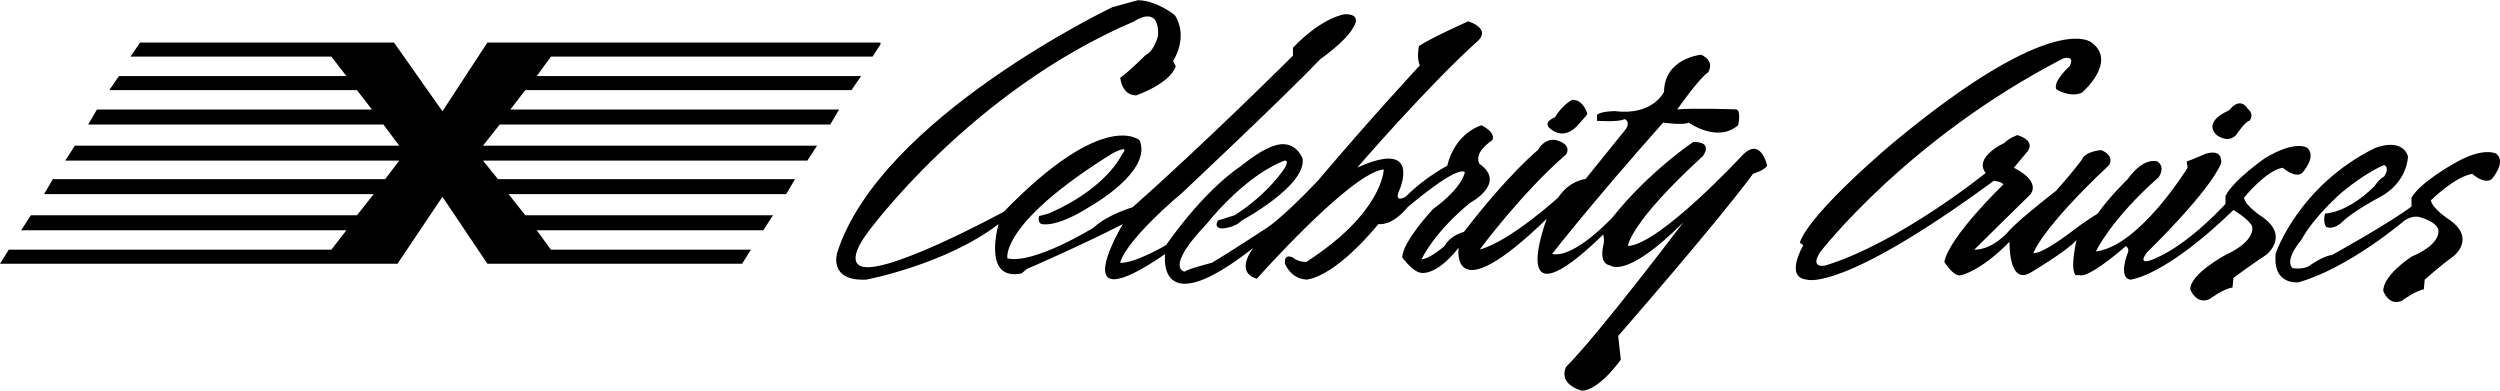
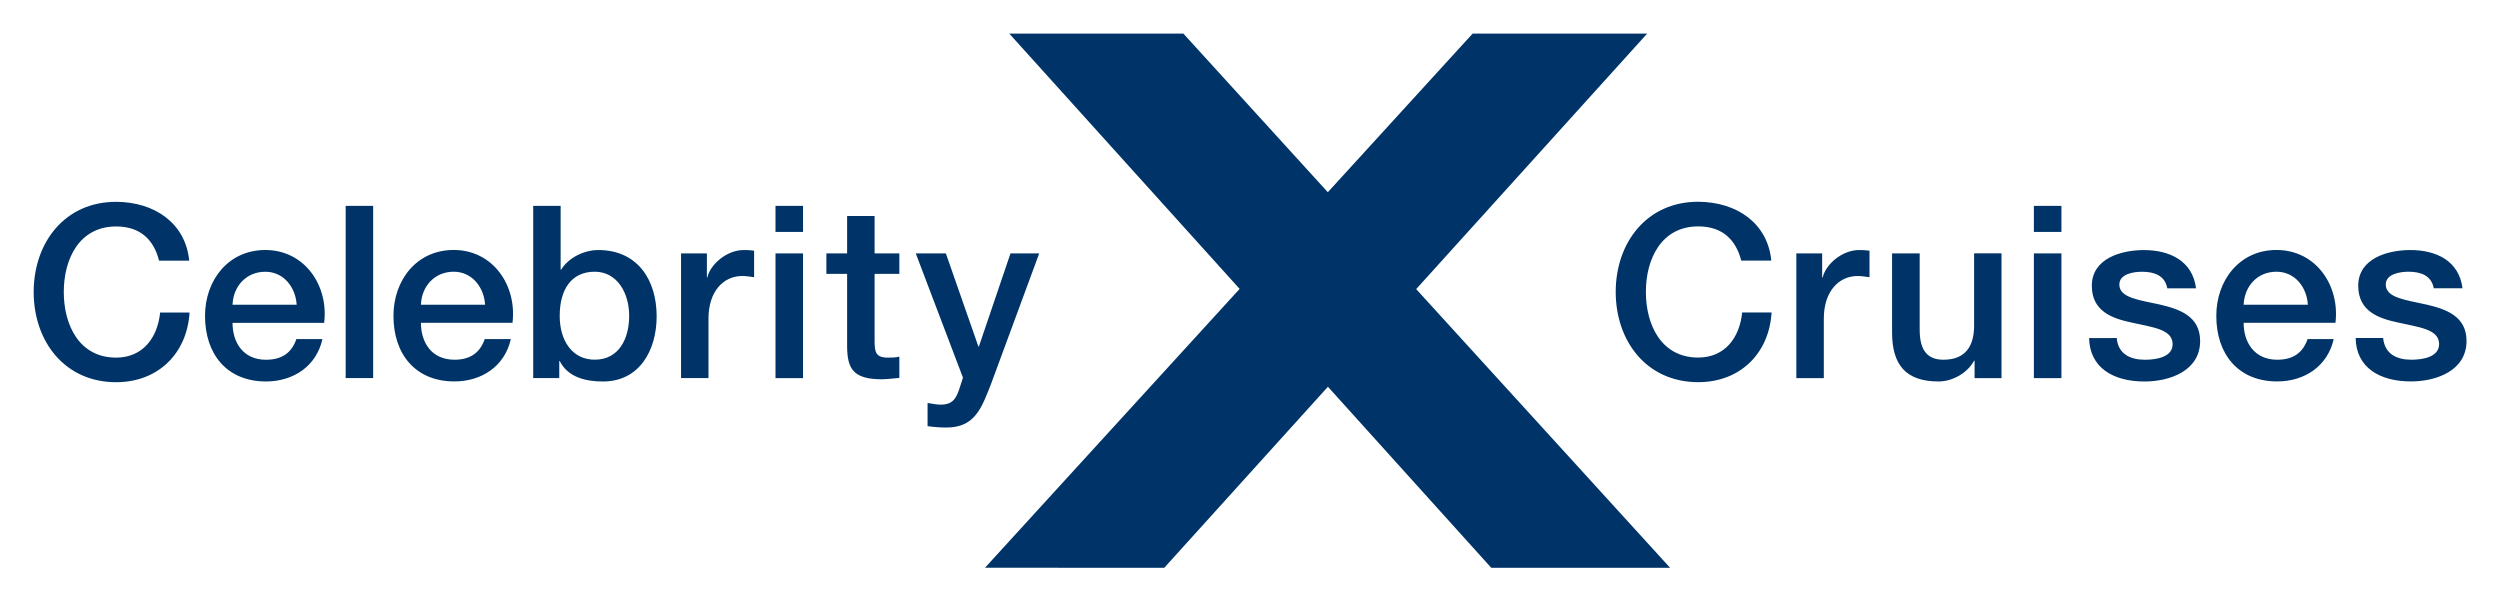
- <svg xmlns="http://www.w3.org/2000/svg" width="2500" height="391" viewBox="0 0 95.729 14.955">
-   <path d="M18.663 10.091h9.754l.338-.54h-7.661l-.54-.742h8.674l.371-.574h-9.484l-.641-.81h10.63l.338-.574H19.068l-.573-.709h12.42l.371-.573H18.495l.641-.81h12.656l.338-.574H19.541l.574-.743h12.488l.371-.539h-12.42l.54-.743h12.318l.304-.472V1.62H18.663l-1.721 2.632-1.856-2.632h-9.72l-.371.54h7.694l.575.743H4.556l-.371.539h9.483l.574.743H3.712l-.337.574h11.306l.607.81H2.868l-.371.573h12.791l-.54.709H2.024l-.336.574H14.31l-.642.81H1.181l-.371.574h12.454l-.575.742H.337l-.337.54h15.221l1.721-2.565zM43.875 2.092s-.621.622-.979.878c0 0 .05.667.607.675 0 0 1.288-.438 1.519-1.114l-.102-.203s.608-.906.067-1.755c0 0-.688-.565-1.417-.574l-.979.27s-8.872 4.228-10.529 9.383c0 0-.372 1.119 1.113 1.046 0 0 3.035-.573 5.062-2.126 0 0-.644 2.199.878 1.89l.202-.169s2.028-.875 3.679-1.721c0 0-2.327 3.859 1.62 1.147 0 0-.379 2.712 3.375-.236 0 0-.74.919.135 1.181 0 0 3.615-4.076 4.86-4.185 0 0-.016 1.647-2.97 3.544 0 0-.306.01-.507-.169 0 0-.353-.19-.304.236 0 0 .197.558.811.607 0 0 .986.012 2.767-2.126 0 0 .495.107 1.114-.642 0 0 1.841-1.588 2.193-1.35 0 0-.044.562-1.215 1.417 0 0-1.167 1.235-1.181 1.856 0 0 .321.425.573.54 0 0 .548.377 1.587-.911 0 0-.363 2.518 3.375-1.114 0 0-1.646 4.308 2.159.607 0 0 .069.195 0 .439 0 0-.177.679.271.742 0 0 .599.552 2.801-1.654 0 0-3.248 4.296-4.488 5.535 0 0-.359.607.573.911 0 0 .544.126 1.519-1.181l-.101-.911s3.862-4.424 5.164-6.21c0 0 .42-.121.541-.304 0 0-.243-1.171-.979-.372 0 0-3.139 3.383-4.354 3.443 0 0 .047-.859 2.869-3.443 0 0 .438-.553-.372-.54 0 0-1.713 1.155-3.071 2.868 0 0-1.472 1.608-2.329 1.418 0 0 1.473-1.901 4.252-5.029 0 0 .788.114.979 0 0 0 1.101.791 1.89.101 0 0 .134-.541-.067-.607 0 0-1.645-.056-2.262 0 0 0 .863-1.225 1.182-1.418 0 0 .297-.422-.27-.675 0 0-1.402.13-1.418 1.418 0 0-.414.926-1.89.742 0 0-.493 0-.676.135v.236s.859.059 1.047-.067c0 0 .243.065.067.371l-1.553 1.924s-.609.046-1.046.709c0 0-1.839 1.674-3.004 1.991 0 0 1.596-2.163 3.308-3.645 0 0 .256-.363-.371-.54 0 0-.418-.13-.709.372 0 0-1.124.913-2.835 3.139 0 0-.503.111-.743.54 0 0-.56.494-.877.506 0 0 .44-.996 1.856-2.16 0 0 1.413-.742.371-1.484 0 0-.312-.365.473-.912 0 0 .2-.253-.405-.574 0 0-.994.259-1.316 1.553 0 0-.846.429-1.586 1.181 0 0-.49.293-.236-.27 0 0 .854-1.959-1.62-.844 0 0 2.658-3.083 4.59-4.826 0 0 .59-.44-.337-.776 0 0-1.38.612-1.891.945 0 0-.104.467.034.743 0 0-1.86 2-3.881 4.388 0 0-1.208 1.303-1.958 1.822 0 0-1.558 1.019-2.126 1.35 0 0-.877.222-1.047.337 0 0-.783-.115.844-1.822 0 0 1.356-1.737 2.835-2.363 0 0 .397-.236.169.203 0 0-.602.976-1.924 1.822l-.641.203s-.19.274.135.304c0 0 .475.001.776-.304 0 0 2.466-1.326 2.328-2.363 0 0-.23-.684-.944-.54-.378.082-.835.352-1.451.844 0 0-1.28.794-2.835 3.003 0 0-1.213.713-1.755.675 0 0 .081-.731 2.396-2.7 0 0 3.959-3.721 5.266-5.096 0 0 1.03-.716 1.282-1.249 0 0 .332-.481-.338-.472 0 0-.837.083-1.991 1.283v.304s-3.335 3.325-6.143 5.805c0 0-.976.288-1.484.776 0 0-2.29 1.418-3.308 1.181 0 0-.305-1.332 4.016-4.016 0 0 .724-.391.372.034 0 0-.571 1.298-2.802 2.261l-.371.102s-.074.258.102.304c0 0 .531.169 1.855-.675 0 0 2.397-1.339 1.891-2.531 0 0-1.338-1.237-5.198 2.734 0 0-4.906 2.672-5.569 2.025 0 0-.413-.214.371-1.249 0 0 3.921-5.394 10.192-8.066 0 0 .956-.679.912.54.002.002-.138.597-.47.744z" />
-   <path d="M59.299 4.86s.47.545 1.046 0c0 0 .408-.438.438-.506 0 0-.138-.548-.573-.54 0 0-.349.146-.675.675 0 0-.412.147-.236.371zM79.245 2.531s-.64.567-.507.877c0 0 .513.336.979.135 0 0 1.38-1.183.372-1.923 0 0-1.392-1.29-7.526 3.78 0 0-3.229 2.681-3.646 3.881l.135.101s-.734 1.236.135 1.316c0 0 1.299.519 7.154-3.78 0 0 .28.009.372.135 0 0-2.076 1.996-2.262 2.97 0 0 .37.594.642.506 0 0 .744-.143 1.856-1.282 0 0-.052 1.693.81 1.181 0 0 1.399-.826 1.755-1.249 0 0-.264 1.115-.033 1.35h.168s.248.181 1.755-1.113c0 0 .153.094.068.27 0 0-.375.932.101 1.013 0 0 1.276-.081 3.949-2.666 0 0 .556.325.709.607 0 0 .216.548-1.013 1.114 0 0-1.354.726-1.351 1.316 0 0 .227.609.743.372 0 0 .545-.408.877-.439l.034-.371s.833-.613 1.249-.877c0 0 .922-.705-.135-1.452 0 0-.649-.406-.708-.742 0 0 .843-1.048 1.485-1.147 0 0 .466.423.742.202 0 0 .6-.656.169-.979 0 0-.445-.277-1.586.405 0 0-1.212.84-1.519 1.451v.304s-1.493 1.668-2.869 2.16c0 0-.515.2-.135-.304 0 0 2.388-2.31 2.835-3.409 0 0 .106-.562-.574-.371 0 0-.52.225-.742.304l.034.236s-1.841 3.006-3.511 3.206c0 0 .562-1.215 2.396-2.835 0 0 .288-.363-.033-.607 0 0-.509-.217-1.148.675 0 0-.699.676-1.147 1.316 0 0-.659.421-.844.574 0 0-1.199.954-1.62.945 0 0 .282-.913 2.902-3.375 0 0 .24-.352-.304-.573 0 0-.609.037-.743.371 0 0-.327.449-.979 1.181 0 0-1.379 1.068-1.788 1.519 0 0-.605.748-1.351.742 0 0 1.576-1.562 2.093-2.059 0 0 .59-.473-.574-1.08l.507-.607s.381-.4-.372-.642c0 0-.309.104-.506.304 0 0-1.187.538-.709 1.147 0 0-3.291 2.666-6.142 3.544 0 0-.609.137-.203-.506 0 0 3.33-4.34 9.315-7.425.003 0 .475-.145.239.303z" />
-   <path d="M92.34 7.897V7.56c.335-.586 1.586-1.282 1.586-1.282 1.148-.688 1.654-.405 1.654-.405.416.317-.169.979-.169.979-.291.215-.742-.202-.742-.202-.656.094-1.587 1.012-1.587 1.012.055.328.709.743.709.743 1.052.738.135 1.417.135 1.417-.42.29-1.08.877-1.08.877l-.033.371c-.322.056-.844.439-.844.439-.493.216-.709-.372-.709-.372-.015-.611 1.08-1.316 1.08-1.316 1.258-.541 1.013-1.08 1.013-1.08-.124-.292-.709-.439-.709-.439s-.245-.083-.574.135c0 0-2.116 1.812-4.05 2.363 0 0-1.019.141-.877-1.114 0 0 .873-2.574 3.779-4.016 0 0 1.015-.449 1.283.304 0 0 .009 1-1.114 1.586 0 0-.999.521-1.417.945 0 0-.32.314-.608.168 0 0-.127-.177-.034-.506 0 0 .829.006 1.89-1.046 0 0 .185-.286.372-.372 0 0 .229-.33 0-.439 0 0-.648.247-1.62 1.046 0 0-1.058.908-1.553 1.823 0 0-.659.746-.338 1.08 0 0 .464.081.709-.135 0 0 .492-.337.81-.371 0 .001 2.266-1.257 3.038-1.856zM85.354 4.219s-1.028.402-.473.945c0 0 .413.334.742 0 0 0 .363-.542.507-.54 0 0 .226-.233-.067-.472-.001-.001-.261-.5-.709.067z" />
+ <svg xmlns="http://www.w3.org/2000/svg" version="1.1" viewBox="0 0 74.24 17.86">
+   <path d="m29.25 16.86 7.562-8.281-6.841-7.582h5.17l4.29 4.711 4.301-4.711h5.183l-6.86 7.588 7.54 8.276h-5.311l-4.85-5.376-4.86 5.376zm-24.526-9.119c-0.149-0.589-0.527-1.016-1.275-1.016-1.095 0-1.555 0.965-1.555 1.946 0 0.983 0.46 1.949 1.555 1.949 0.794 0 1.232-0.595 1.306-1.339h0.874c-0.074 1.221-0.94 2.069-2.18 2.069-1.531 0-2.449-1.216-2.449-2.679 0-1.46 0.917-2.678 2.449-2.678 1.154 0.007 2.062 0.642 2.17 1.748z" fill="#003468" />
+   <path d="m8.81 9.05c-0.031-0.514-0.381-0.98-0.932-0.98-0.564 0-0.953 0.43-0.973 0.98zm-1.905 0.537c0 0.583 0.315 1.096 0.994 1.096 0.474 0 0.762-0.207 0.902-0.614h0.774c-0.179 0.807-0.865 1.259-1.676 1.259-1.161 0-1.811-0.811-1.811-1.948 0-1.055 0.69-1.956 1.79-1.956 1.167 0 1.885 1.054 1.748 2.163zm3.36 1.641h0.816v-5.115h-0.816zm4.14-2.179c-0.03-0.514-0.383-0.98-0.932-0.98-0.564 0-0.954 0.43-0.973 0.98zm-1.905 0.537c0 0.583 0.315 1.096 0.996 1.096 0.471 0 0.757-0.207 0.9-0.614h0.774c-0.181 0.807-0.865 1.259-1.674 1.259-1.161 0-1.812-0.811-1.812-1.948 0-1.055 0.686-1.956 1.789-1.956 1.167 0 1.881 1.054 1.746 2.163zm5.16-1.517c-0.689 0-1.039 0.524-1.039 1.311 0 0.745 0.379 1.301 1.039 1.301 0.744 0 1.024-0.659 1.024-1.301 0-0.675-0.352-1.311-1.024-1.311zm-1.826-1.956h0.815v1.893h0.016c0.221-0.359 0.686-0.581 1.101-0.581 1.169 0 1.734 0.89 1.734 1.969 0 0.996-0.501 1.935-1.596 1.935-0.502 0-1.038-0.121-1.282-0.608h-0.014v0.507h-0.774zm4.39 1.411h0.768v0.715h0.012c0.092-0.394 0.581-0.814 1.081-0.814 0.186 0 0.238 0.014 0.309 0.02v0.787c-0.115-0.015-0.237-0.036-0.351-0.036-0.559 0-1.004 0.453-1.004 1.268v1.764h-0.815zm2.805 5e-5h0.818v3.704h-0.818zm0-1.411h0.818v0.774h-0.818zm1.511 1.411h0.616v-1.11h0.816v1.11h0.735v0.608h-0.735v1.978c0 0.336 0.025 0.51 0.394 0.51 0.114 0 0.229 0 0.341-0.03v0.632c-0.179 0.013-0.35 0.041-0.529 0.041-0.853 0-1.01-0.331-1.022-0.945v-2.186h-0.616zm2.654 0h0.894l0.966 2.765h0.015l0.939-2.765h0.853l-1.441 3.904c-0.266 0.666-0.46 1.268-1.311 1.268-0.191 0-0.379-0.015-0.564-0.041v-0.689c0.13 0.02 0.258 0.05 0.386 0.05 0.38 0 0.471-0.201 0.574-0.517l0.091-0.285zm24.514 0.215c-0.152-0.589-0.53-1.016-1.278-1.016-1.094 0-1.554 0.965-1.554 1.946 0 0.983 0.46 1.949 1.554 1.949 0.795 0 1.232-0.595 1.305-1.339h0.874c-0.074 1.222-0.938 2.07-2.179 2.07-1.531 0-2.45-1.218-2.45-2.68 0-1.46 0.919-2.678 2.45-2.678 1.155 7e-3 2.062 0.642 2.171 1.748zm1.636-0.215h0.767v0.715h0.015c0.092-0.394 0.581-0.814 1.081-0.814 0.188 0 0.237 0.014 0.31 0.02v0.787c-0.12-0.015-0.237-0.036-0.352-0.036-0.557 0-1.005 0.453-1.005 1.268v1.764h-0.816zm6.093 3.704h-0.8v-0.516h-0.014c-0.203 0.37-0.645 0.616-1.055 0.616-0.966 0-1.381-0.487-1.381-1.455v-2.349h0.82v2.271c0 0.65 0.264 0.887 0.706 0.887 0.68 0 0.91-0.438 0.91-1.01v-2.149h0.814zm0.961-3.704h0.818v3.704h-0.818zm0-1.411h0.818v0.774h-0.818zm2.46 3.925c0.041 0.472 0.399 0.645 0.835 0.645 0.307 0 0.848-0.064 0.824-0.487-0.021-0.427-0.616-0.479-1.21-0.616-0.599-0.126-1.188-0.343-1.188-1.094 0-0.811 0.873-1.06 1.545-1.06 0.76 0 1.446 0.314 1.55 1.136h-0.854c-0.07-0.385-0.394-0.492-0.752-0.492-0.236 0-0.672 0.059-0.672 0.38 0 0.4 0.601 0.458 1.204 0.594 0.593 0.138 1.195 0.35 1.195 1.083 0 0.879-0.89 1.202-1.653 1.202-0.934 0-1.627-0.415-1.644-1.29zm5.676-0.989c-0.028-0.514-0.38-0.98-0.932-0.98-0.568 0-0.951 0.43-0.975 0.98zm-1.907 0.537c0 0.582 0.319 1.096 0.998 1.096 0.476 0 0.759-0.207 0.902-0.614h0.775c-0.181 0.807-0.866 1.259-1.677 1.259-1.16 0-1.81-0.811-1.81-1.948 0-1.055 0.688-1.956 1.788-1.956 1.17 0 1.885 1.054 1.751 2.163zm4.143 0.451c0.044 0.472 0.399 0.645 0.836 0.645 0.307 0 0.845-0.064 0.825-0.487-0.021-0.427-0.618-0.479-1.212-0.616-0.601-0.126-1.189-0.343-1.189-1.094 0-0.811 0.876-1.06 1.548-1.06 0.76 0 1.446 0.314 1.549 1.136h-0.854c-0.071-0.385-0.393-0.492-0.751-0.492-0.237 0-0.674 0.059-0.674 0.38 0 0.4 0.603 0.458 1.202 0.594 0.595 0.138 1.196 0.35 1.196 1.082 0 0.879-0.89 1.202-1.651 1.202-0.932 0-1.629-0.415-1.641-1.29z" fill="#003468" />
</svg>
